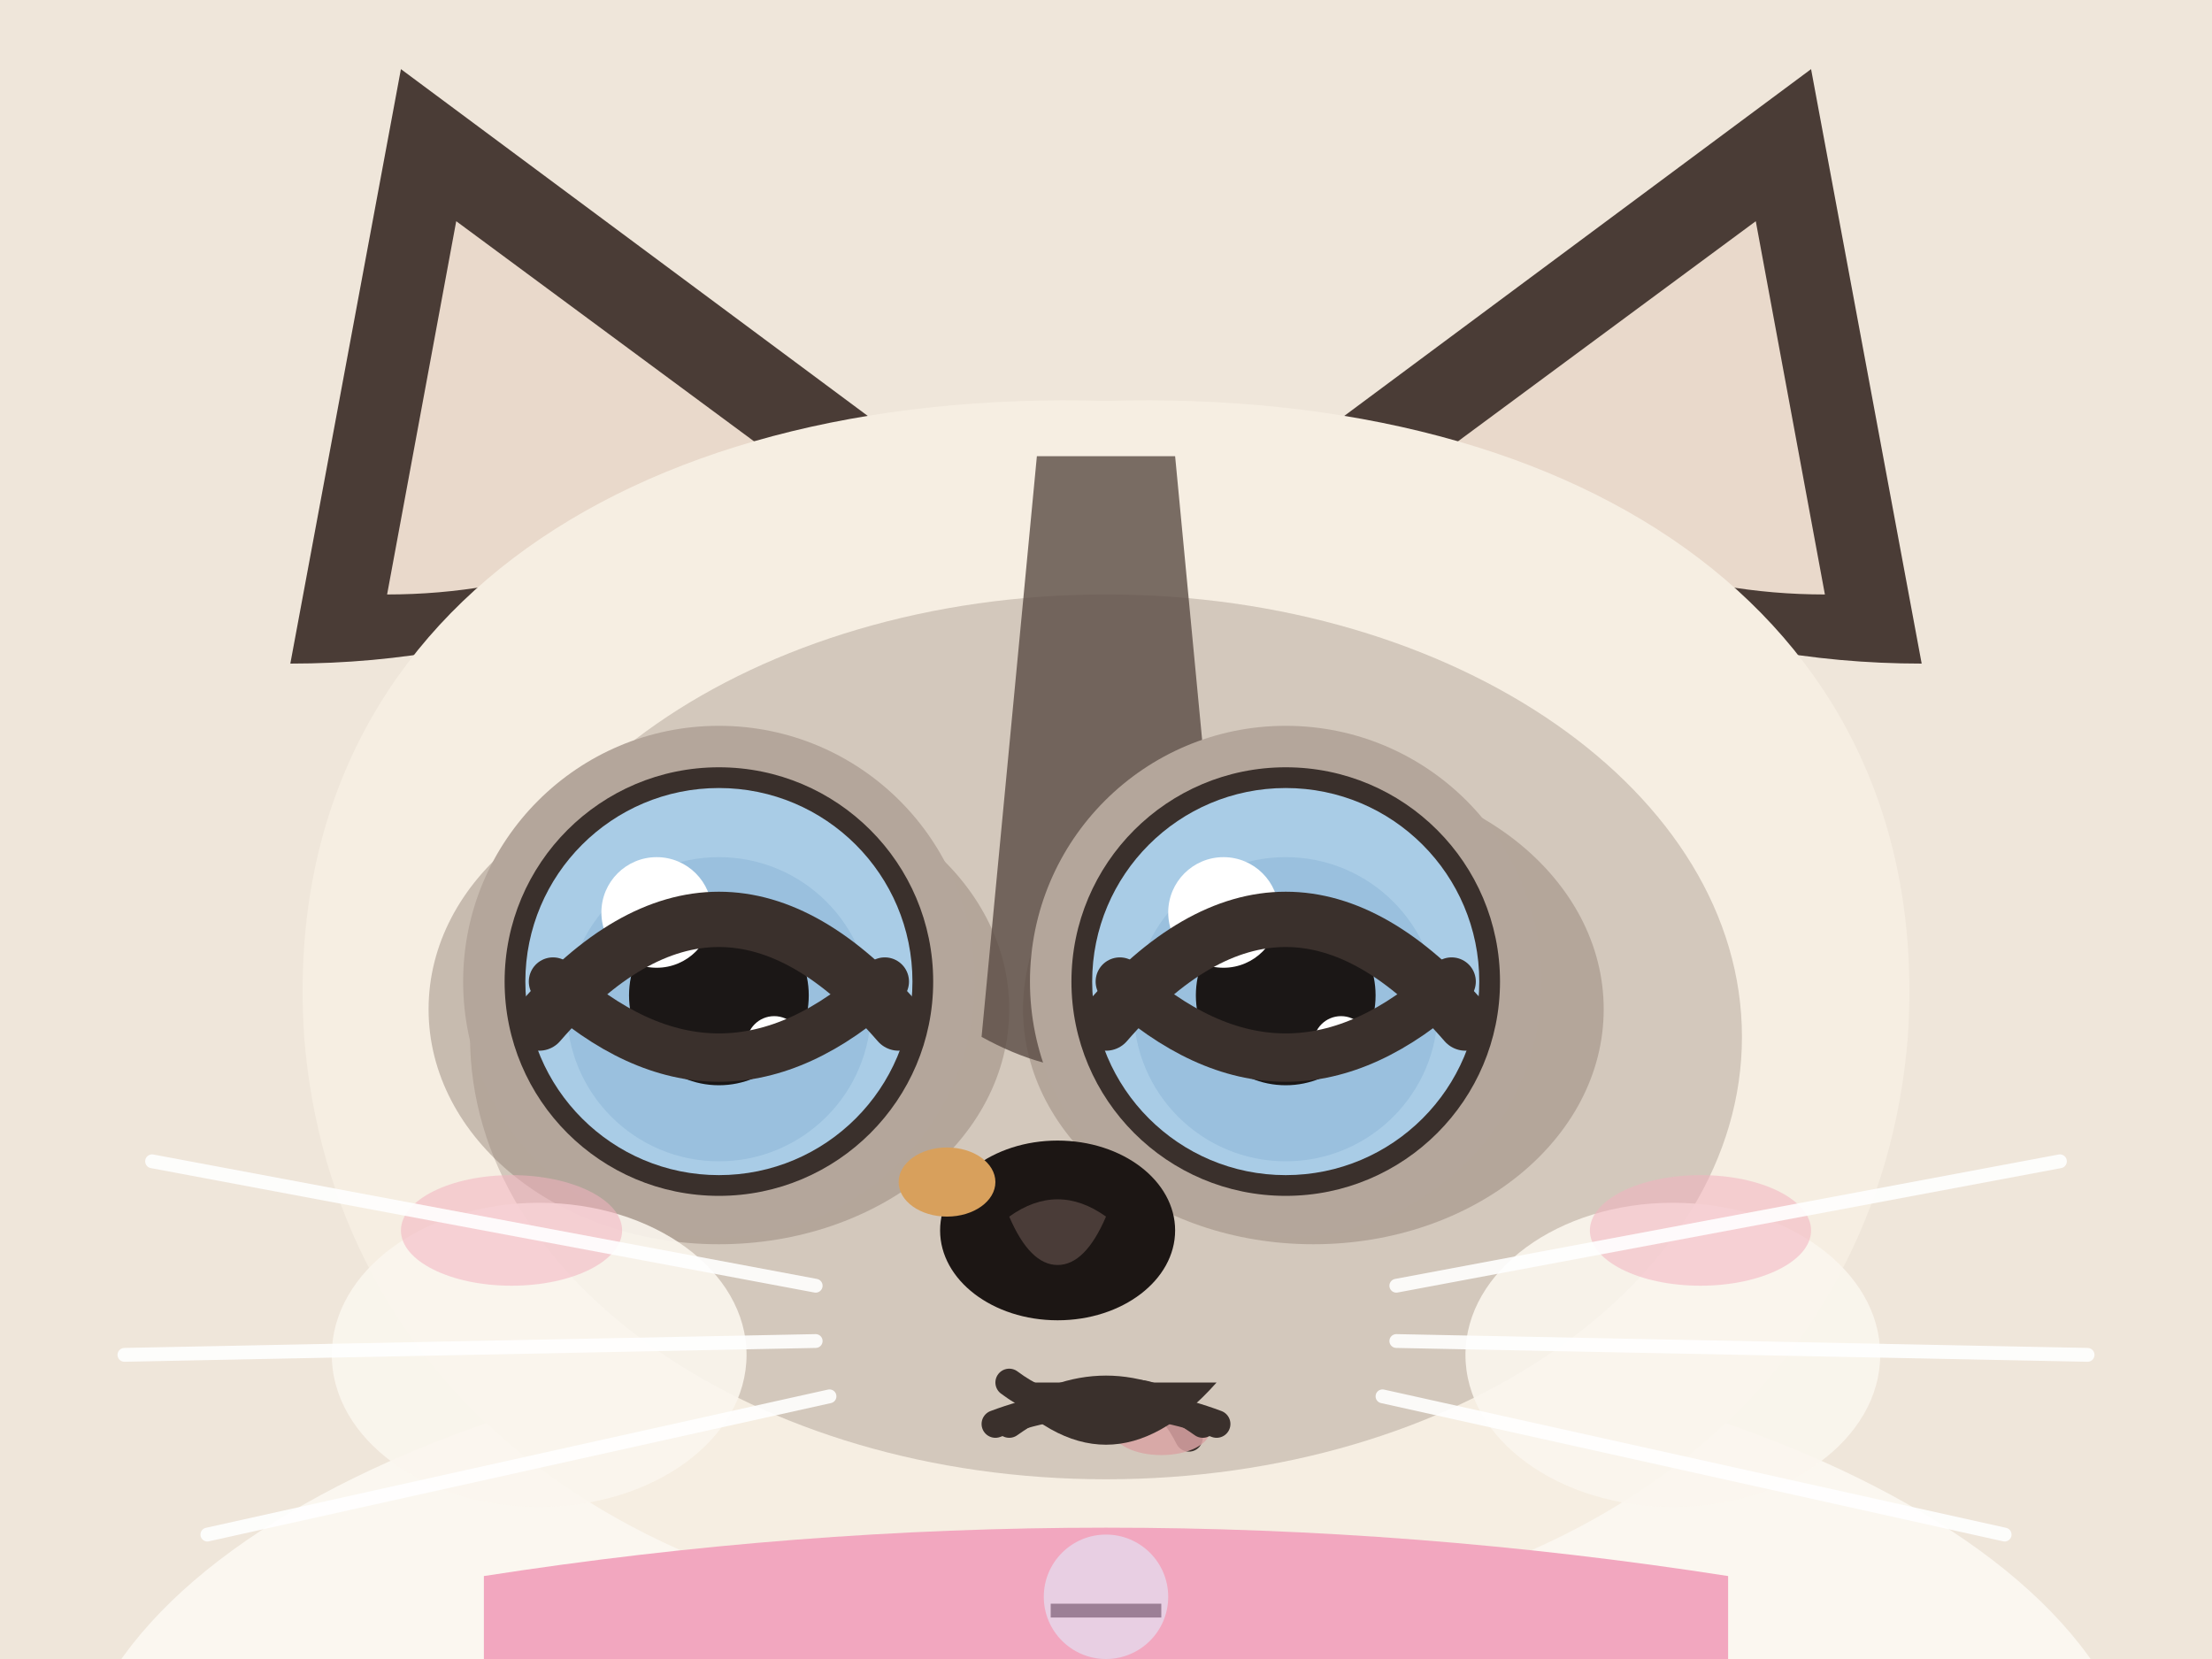
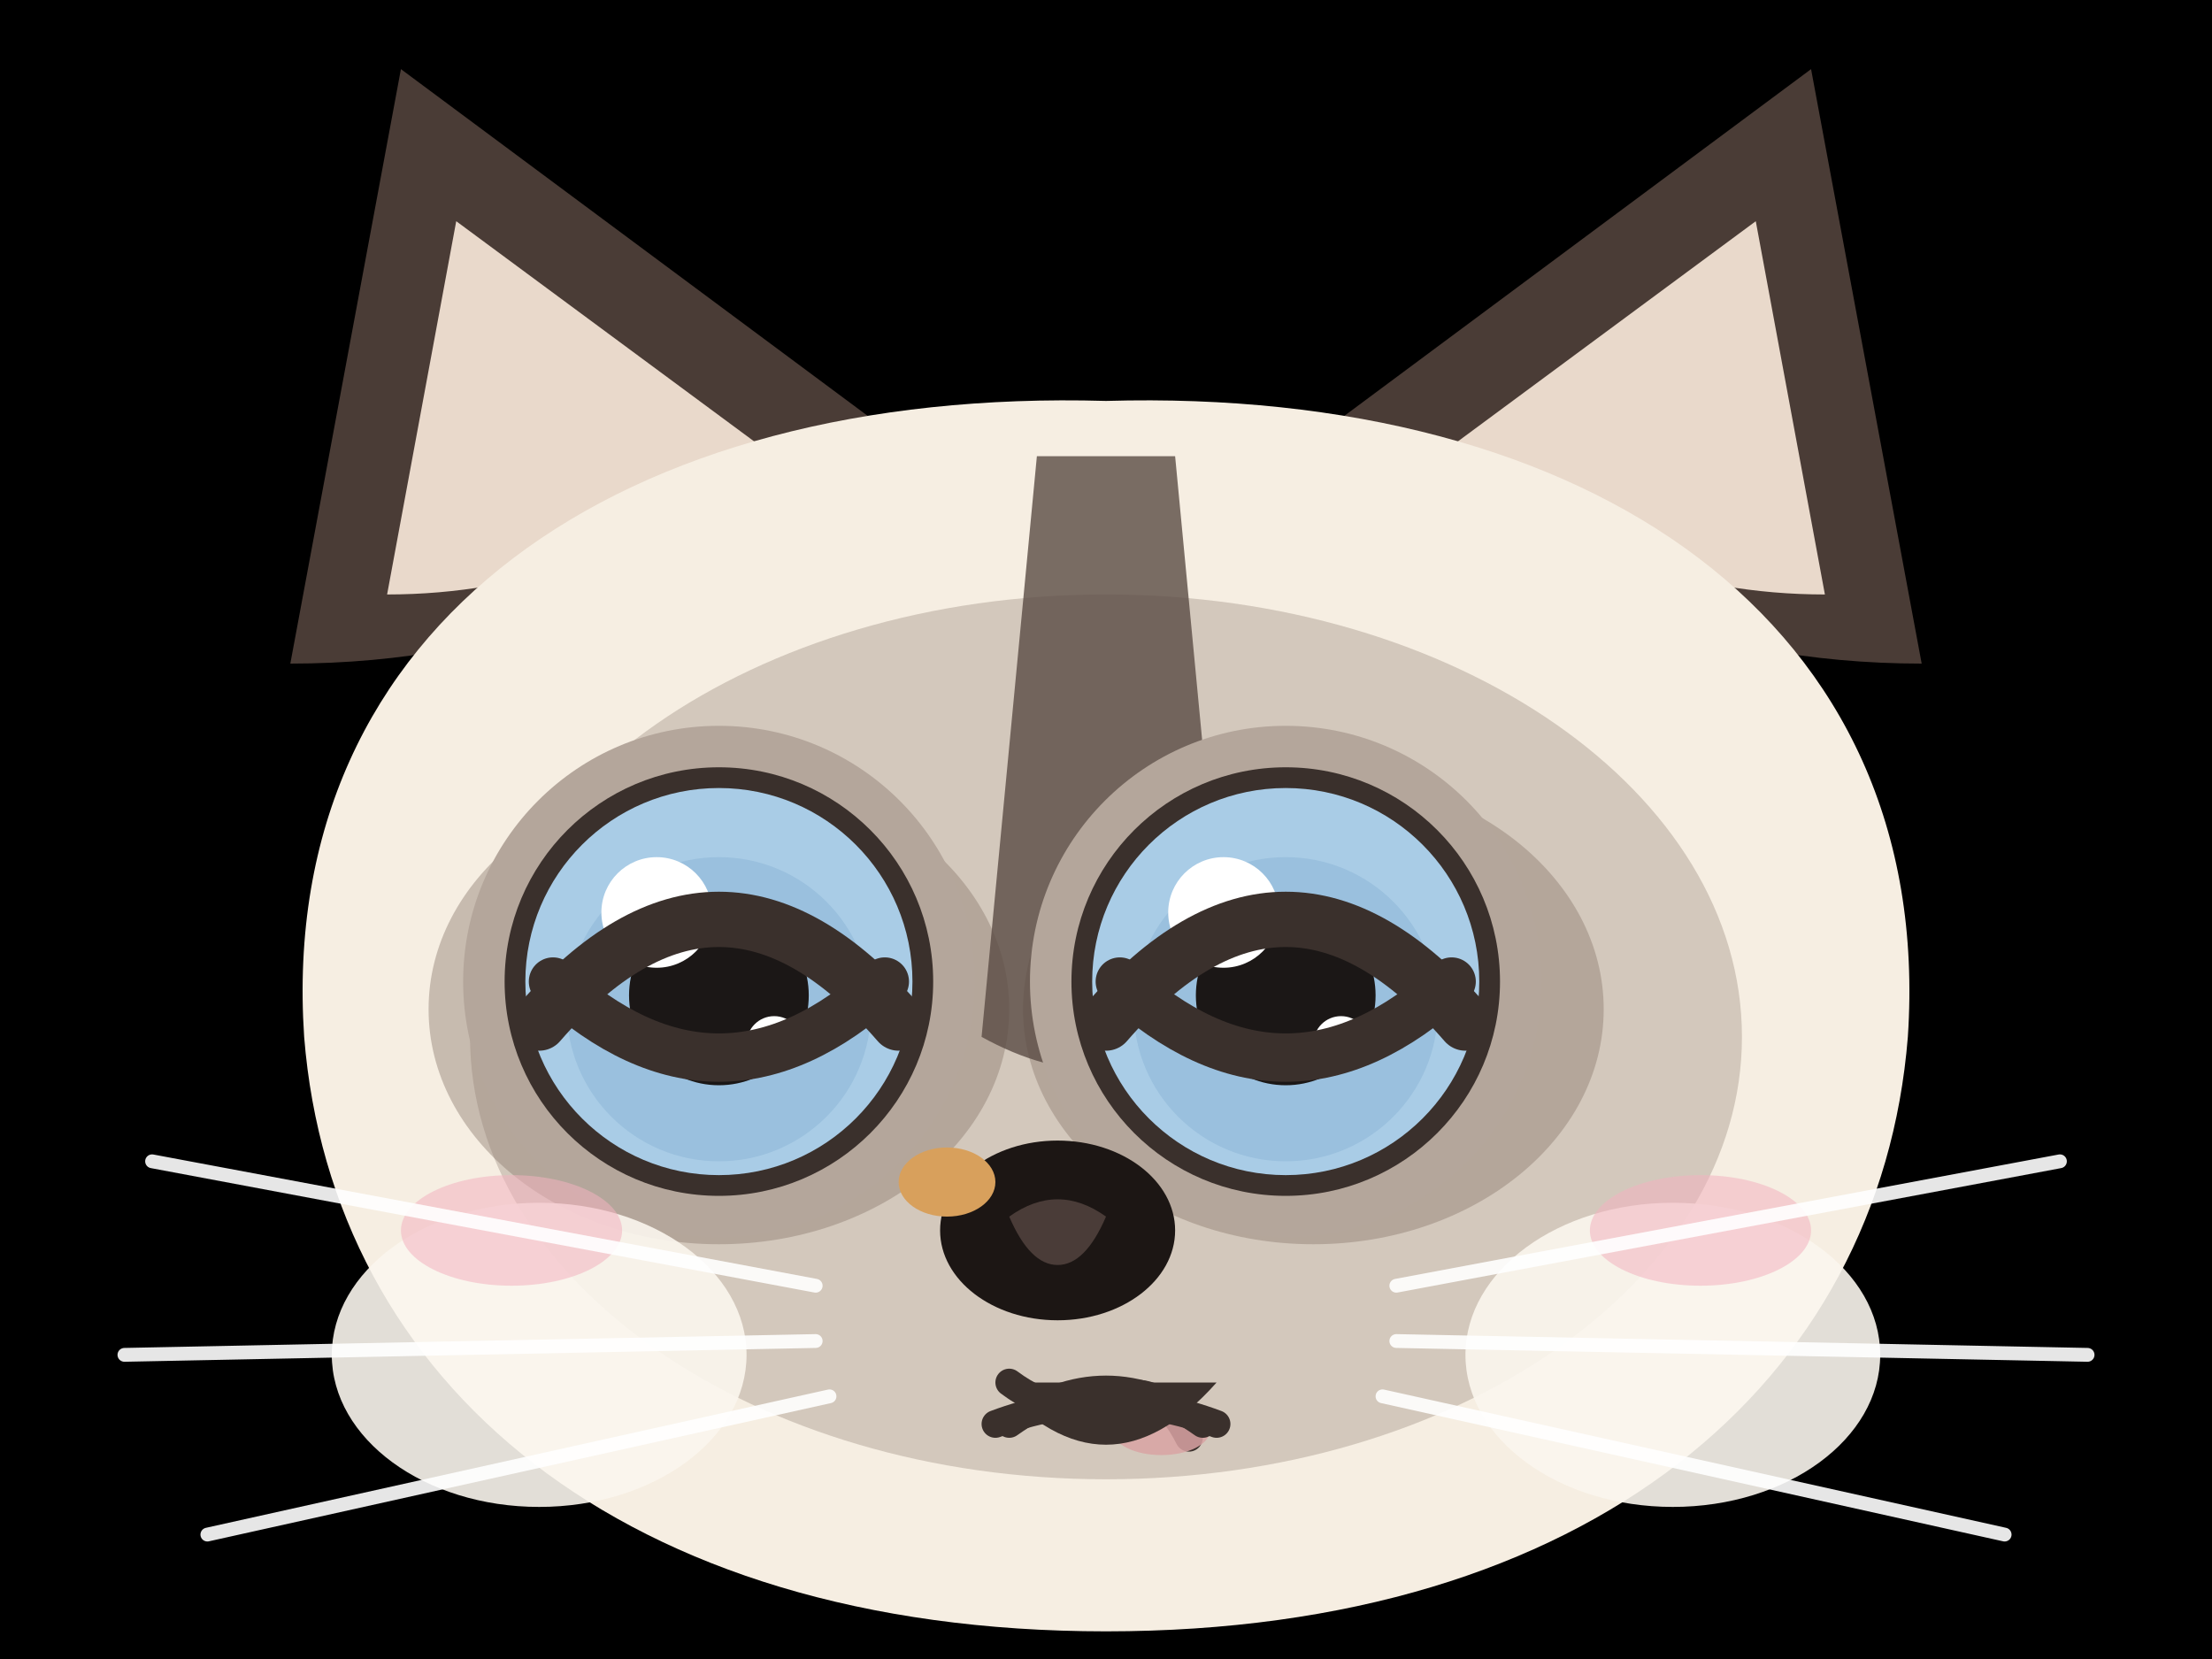
<svg xmlns="http://www.w3.org/2000/svg" viewBox="0 0 320 240" width="320" height="240">
  <g id="static">
-     <rect width="320" height="240" fill="#EFE6DA" />
-     <ellipse cx="160" cy="262" rx="150" ry="70" fill="#FBF7F0" />
+     <rect width="320" height="240" fill="#000000" />
    <path d="M42 96 L58 10 L128 62 Q90 96 42 96 Z" fill="#4A3C36" />
    <path d="M56 86 L66 32 L112 66 Q86 86 56 86 Z" fill="#E9D9CB" />
    <path d="M278 96 L262 10 L192 62 Q230 96 278 96 Z" fill="#4A3C36" />
    <path d="M264 86 L254 32 L208 66 Q234 86 264 86 Z" fill="#E9D9CB" />
    <path d="M44 150 C40 90 90 56 160 58 C230 56 280 90 276 150 C272 200 230 236 160 236 C90 236 48 200 44 150 Z" fill="#F6EEE2" />
    <ellipse cx="160" cy="150" rx="92" ry="64" fill="#A89A8E" opacity="0.45" />
    <ellipse cx="104" cy="146" rx="42" ry="34" fill="#8E7D72" opacity="0.45" />
    <ellipse cx="190" cy="146" rx="42" ry="34" fill="#8E7D72" opacity="0.45" />
    <path d="M150 66 L170 66 L178 150 Q160 160 142 150 Z" fill="#5A4B44" opacity="0.8" />
    <circle cx="104" cy="142" r="37" fill="#B4A69B" />
    <circle cx="186" cy="142" r="37" fill="#B4A69B" />
    <ellipse cx="78" cy="196" rx="30" ry="22" fill="#FBF6EE" opacity="0.9" />
    <ellipse cx="242" cy="196" rx="30" ry="22" fill="#FBF6EE" opacity="0.9" />
    <ellipse cx="74" cy="178" rx="16" ry="8" fill="#F2B3C0" opacity="0.55" />
    <ellipse cx="246" cy="178" rx="16" ry="8" fill="#F2B3C0" opacity="0.55" />
    <g stroke="#FFFFFF" stroke-width="2" stroke-linecap="round" opacity="0.9">
      <line x1="118" y1="186" x2="22" y2="168" />
      <line x1="118" y1="194" x2="18" y2="196" />
      <line x1="120" y1="202" x2="30" y2="222" />
      <line x1="202" y1="186" x2="298" y2="168" />
      <line x1="202" y1="194" x2="302" y2="196" />
      <line x1="200" y1="202" x2="290" y2="222" />
    </g>
    <ellipse cx="153" cy="178" rx="17" ry="13" fill="#1C1614" />
    <ellipse cx="137" cy="171" rx="7" ry="5" fill="#D8A05C" />
    <path d="M146 176 q7 -5 14 0 q-3 7 -7 7 q-4 0 -7 -7 z" fill="#4A3C38" />
-     <path d="M70 228 Q160 214 250 228 L250 240 L70 240 Z" fill="#F2A7BF" />
-     <circle cx="160" cy="231" r="9" fill="#E8CFE3" />
-     <line x1="152" y1="233" x2="168" y2="233" stroke="#9C7F96" stroke-width="2" />
  </g>
  <g id="eyes">
    <circle cx="104" cy="142" r="31" fill="#3A302C" />
    <circle cx="186" cy="142" r="31" fill="#3A302C" />
    <circle cx="104" cy="142" r="28" fill="#A9CCE6" />
    <circle cx="186" cy="142" r="28" fill="#A9CCE6" />
    <circle cx="104" cy="146" r="22" fill="#8FB8D8" opacity="0.6" />
    <circle cx="186" cy="146" r="22" fill="#8FB8D8" opacity="0.6" />
    <circle cx="104" cy="144" r="13" fill="#1B1716" />
    <circle cx="186" cy="144" r="13" fill="#1B1716" />
    <circle cx="95" cy="132" r="8" fill="#fff" />
    <circle cx="177" cy="132" r="8" fill="#fff" />
    <circle cx="112" cy="151" r="4" fill="#fff" />
    <circle cx="194" cy="151" r="4" fill="#fff" />
  </g>
  <g id="pout">
    <path d="M146 200 q8 6 16 2 q6 -2 10 6" stroke="#3A302C" stroke-width="4" fill="none" stroke-linecap="round" />
    <ellipse cx="168" cy="207" rx="7" ry="3.5" fill="#D9A3A3" opacity="0.85" />
  </g>
  <g id="eye_happy">
    <path d="M78 148 q26 -30 52 0" stroke="#3A302C" stroke-width="8" fill="none" stroke-linecap="round" />
    <path d="M160 148 q26 -30 52 0" stroke="#3A302C" stroke-width="8" fill="none" stroke-linecap="round" />
  </g>
  <g id="eye_sleepy">
    <path d="M80 142 q24 22 48 0" stroke="#3A302C" stroke-width="7" fill="none" stroke-linecap="round" />
    <path d="M162 142 q24 22 48 0" stroke="#3A302C" stroke-width="7" fill="none" stroke-linecap="round" />
  </g>
  <g id="mouth_smile">
    <path d="M144 200 q16 18 32 0 z" fill="#3A302C" />
  </g>
  <g id="mouth_frown">
    <path d="M146 206 q14 -10 28 0" stroke="#3A302C" stroke-width="4" fill="none" stroke-linecap="round" />
  </g>
  <g id="mouth_flat">
    <path d="M144 206 q16 -6 32 0" stroke="#3A302C" stroke-width="4" fill="none" stroke-linecap="round" />
  </g>
</svg>
